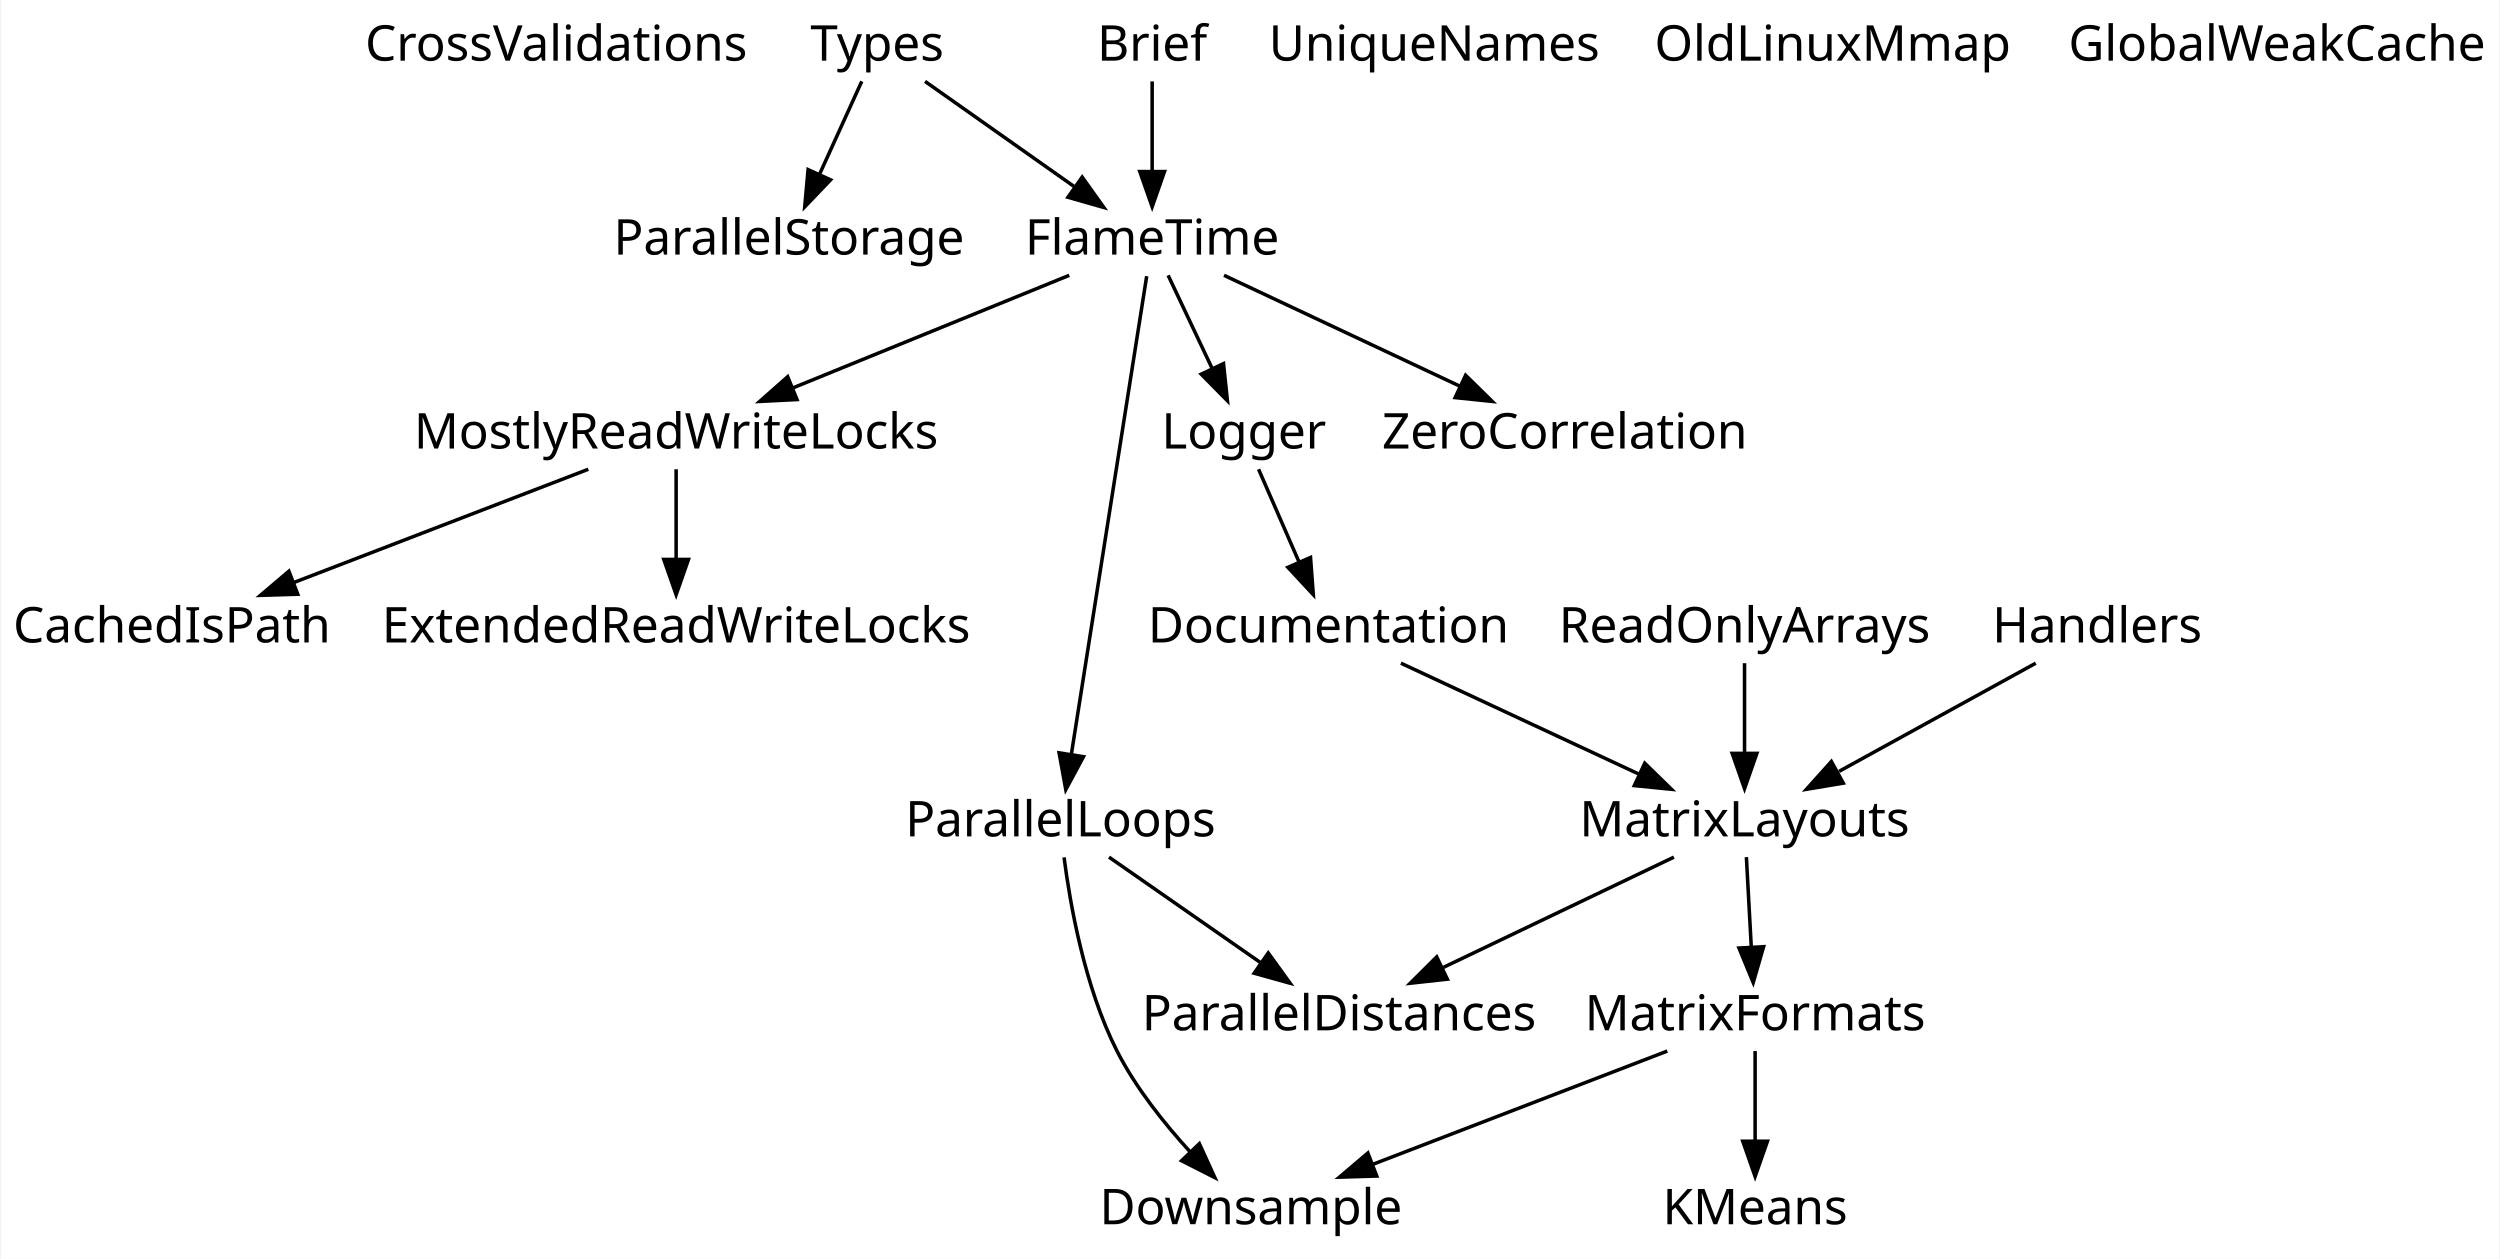
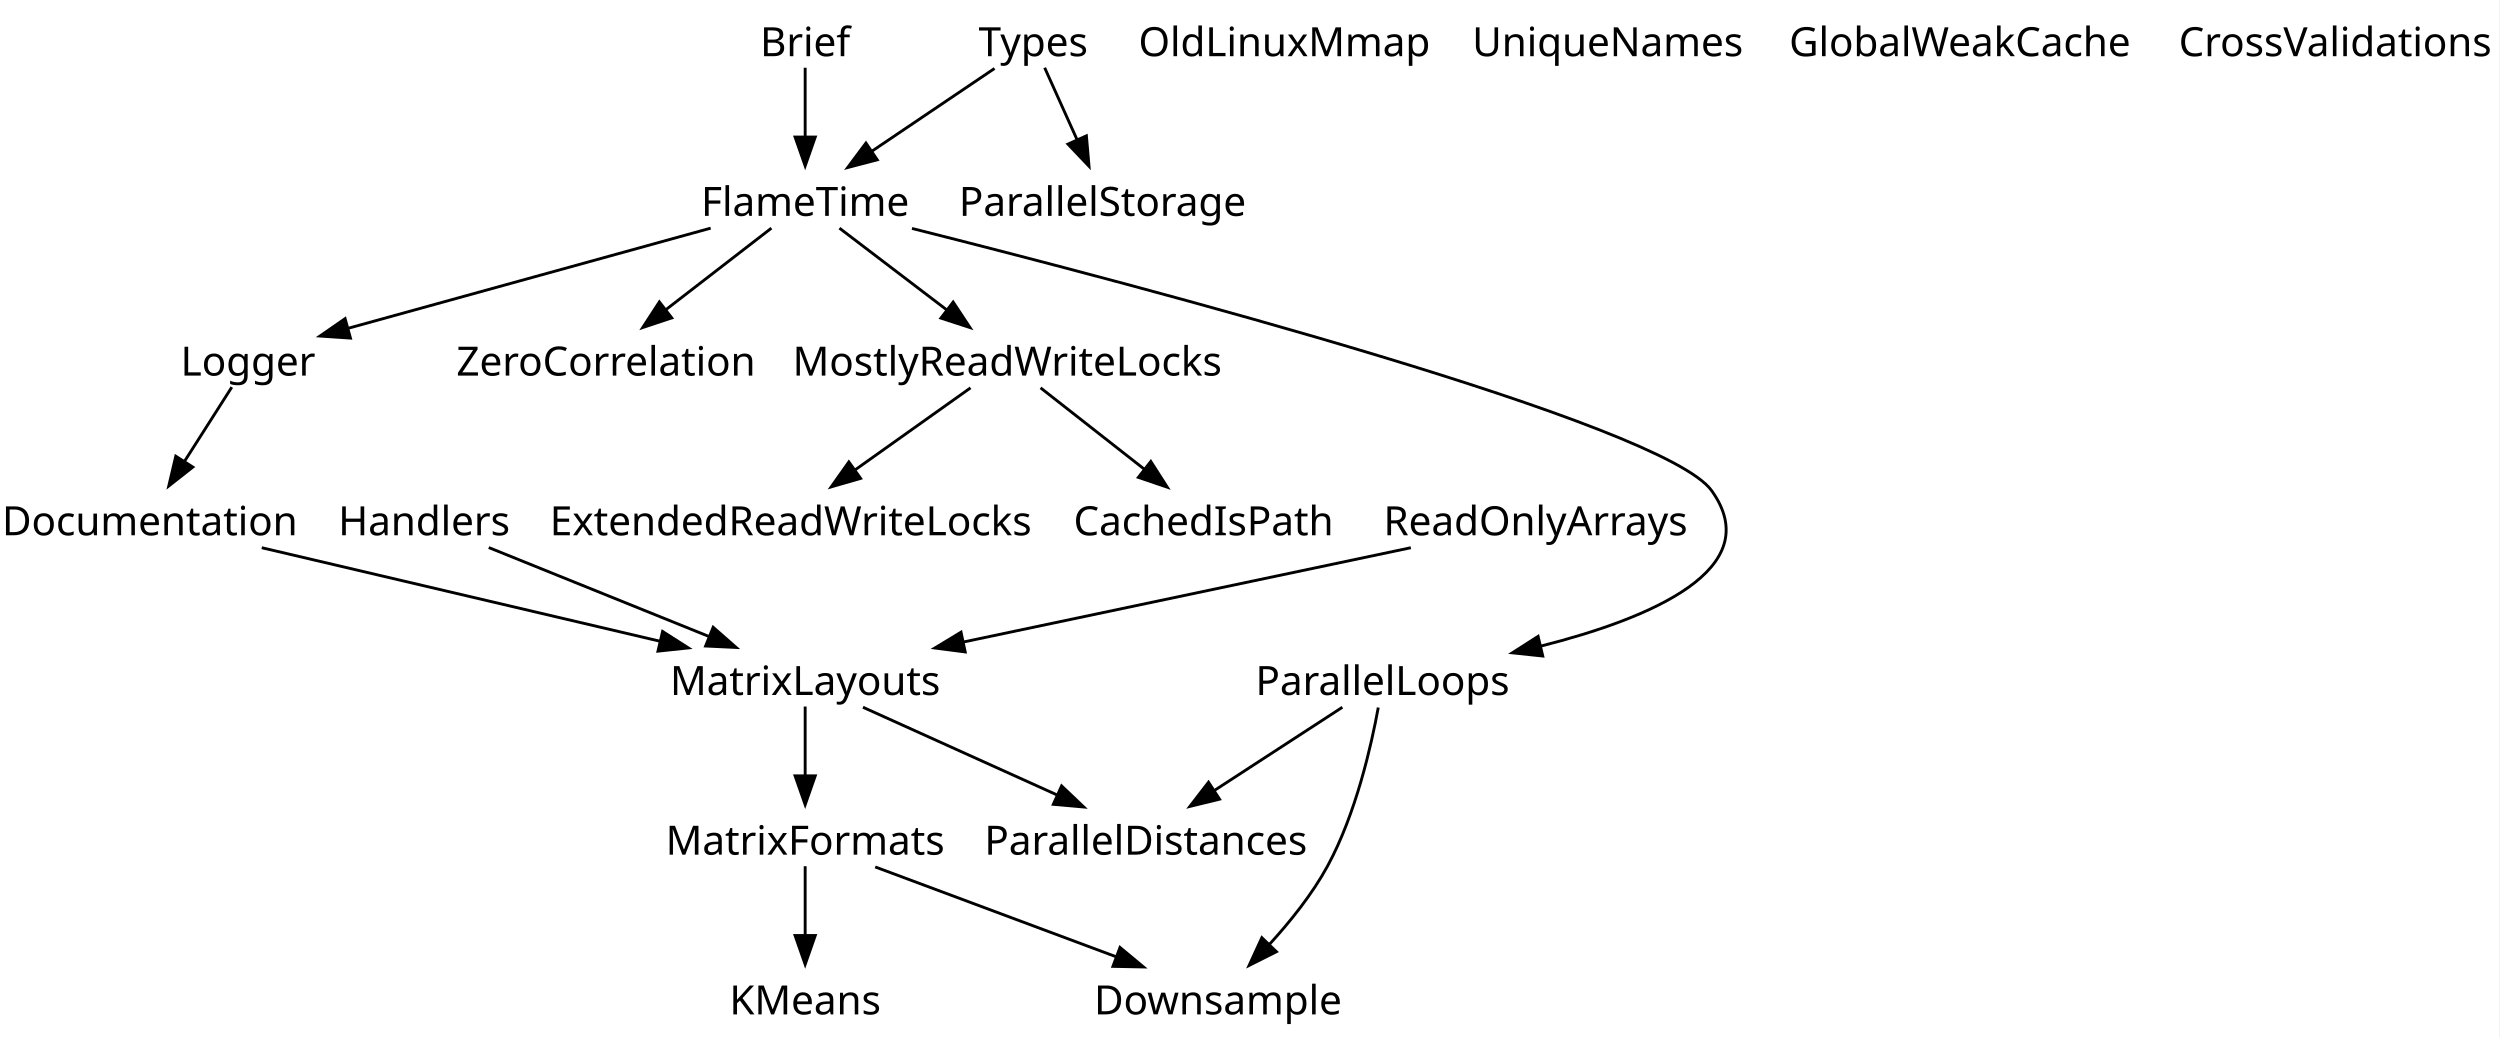
- <svg xmlns="http://www.w3.org/2000/svg" xmlns:xlink="http://www.w3.org/1999/xlink" width="709pt" height="357pt" viewBox="0.00 0.00 708.50 357.00">
-   <g id="graph0" class="graph" transform="scale(1 1) rotate(0) translate(4 353)">
-     <polygon fill="#ffffff" stroke="transparent" points="-4,4 -4,-353 704.5,-353 704.5,4 -4,4" />
+ <svg xmlns="http://www.w3.org/2000/svg" xmlns:xlink="http://www.w3.org/1999/xlink" width="866pt" height="359pt" viewBox="0.00 0.00 866.00 359.00">
+   <g id="graph0" class="graph" transform="scale(1 1) rotate(0) translate(4 355.24)">
+     <polygon fill="white" stroke="none" points="-4,4 -4,-355.24 861.69,-355.24 861.69,4 -4,4" />
    <g id="node1" class="node">
      <g id="a_node1">
-         <a xlink:href="../cross_validations.html" xlink:title="CrossValidations" target="_top">
-           <polygon fill="none" stroke="#ffffff" points="206,-349 101,-349 101,-330 206,-330 206,-349" />
-           <text text-anchor="middle" x="153.5" y="-335.8" font-family="Sans-Serif" font-size="14.00" fill="#000000">CrossValidations</text>
+         <a xlink:href="../extended_read_write_locks.html" xlink:title="ExtendedReadWriteLocks" target="_top">
+           <polygon fill="none" stroke="white" points="350.07,-185.28 189.75,-185.28 189.75,-165.96 350.07,-165.96 350.07,-185.28" />
+           <text xml:space="preserve" text-anchor="middle" x="269.91" y="-169.82" font-family="Sans-Serif" font-size="14.00">ExtendedReadWriteLocks</text>
        </a>
      </g>
    </g>
    <g id="node2" class="node">
      <g id="a_node2">
-         <a xlink:href="../parallel_storage.html" xlink:title="ParallelStorage" target="_top">
-           <polygon fill="none" stroke="#ffffff" points="267.5,-294 171.5,-294 171.5,-275 267.5,-275 267.5,-294" />
-           <text text-anchor="middle" x="219.5" y="-280.8" font-family="Sans-Serif" font-size="14.00" fill="#000000">ParallelStorage</text>
-         </a>
-       </g>
+         <a xlink:href="../mostly_read_write_locks.html" xlink:title="MostlyReadWriteLocks" target="_top">
+           <polygon fill="none" stroke="white" points="416.44,-240.6 273.38,-240.6 273.38,-221.28 416.44,-221.28 416.44,-240.6" />
+           <text xml:space="preserve" text-anchor="middle" x="344.91" y="-225.14" font-family="Sans-Serif" font-size="14.00">MostlyReadWriteLocks</text>
+         </a>
+       </g>
+     </g>
+     <g id="edge1" class="edge">
+       <path fill="none" stroke="black" d="M332.19,-220.89C321.2,-213.08 305.07,-201.61 291.98,-192.31" />
+       <polygon fill="black" stroke="black" points="294.11,-189.53 283.93,-186.59 290.05,-195.23 294.11,-189.53" />
+     </g>
+     <g id="node5" class="node">
+       <g id="a_node5">
+         <a xlink:href="../cached_ispath.html" xlink:title="CachedIsPath" target="_top">
+           <polygon fill="none" stroke="white" points="457.44,-185.28 368.38,-185.28 368.38,-165.96 457.44,-165.96 457.44,-185.28" />
+           <text xml:space="preserve" text-anchor="middle" x="412.91" y="-169.82" font-family="Sans-Serif" font-size="14.00">CachedIsPath</text>
+         </a>
+       </g>
+     </g>
+     <g id="edge3" class="edge">
+       <path fill="none" stroke="black" d="M356.45,-220.89C366.37,-213.11 380.92,-201.7 392.77,-192.41" />
+       <polygon fill="black" stroke="black" points="394.64,-195.39 400.35,-186.47 390.33,-189.88 394.64,-195.39" />
    </g>
    <g id="node3" class="node">
      <g id="a_node3">
-         <a xlink:href="../types.html" xlink:title="Types" target="_top">
-           <polygon fill="none" stroke="#ffffff" points="264.5,-349 224.5,-349 224.5,-330 264.5,-330 264.5,-349" />
-           <text text-anchor="middle" x="244.5" y="-335.8" font-family="Sans-Serif" font-size="14.00" fill="#000000">Types</text>
-         </a>
-       </g>
-     </g>
-     <g id="edge1" class="edge">
-       <path fill="none" stroke="#000000" d="M240.145,-329.92C236.852,-322.675 232.223,-312.49 228.182,-303.601" />
-       <polygon fill="#000000" stroke="#000000" points="231.298,-301.996 223.973,-294.341 224.925,-304.893 231.298,-301.996" />
+         <a xlink:href="../old_linux_mmap.html" xlink:title="OldLinuxMmap" target="_top">
+           <polygon fill="none" stroke="white" points="489.57,-351.24 392.25,-351.24 392.25,-331.92 489.57,-331.92 489.57,-351.24" />
+           <text xml:space="preserve" text-anchor="middle" x="440.91" y="-335.78" font-family="Sans-Serif" font-size="14.00">OldLinuxMmap</text>
+         </a>
+       </g>
+     </g>
+     <g id="node4" class="node">
+       <g id="a_node4">
+         <a xlink:href="../flame_time.html" xlink:title="FlameTime" target="_top">
+           <polygon fill="none" stroke="white" points="311.57,-295.92 238.25,-295.92 238.25,-276.6 311.57,-276.6 311.57,-295.92" />
+           <text xml:space="preserve" text-anchor="middle" x="274.91" y="-280.46" font-family="Sans-Serif" font-size="14.00">FlameTime</text>
+         </a>
+       </g>
+     </g>
+     <g id="edge2" class="edge">
+       <path fill="none" stroke="black" d="M286.78,-276.21C297,-268.43 311.98,-257.02 324.17,-247.73" />
+       <polygon fill="black" stroke="black" points="326.17,-250.61 332.01,-241.77 321.93,-245.04 326.17,-250.61" />
+     </g>
+     <g id="node8" class="node">
+       <g id="a_node8">
+         <a xlink:href="../zero_correlation.html" xlink:title="ZeroCorrelation" target="_top">
+           <polygon fill="none" stroke="white" points="254.94,-240.6 156.87,-240.6 156.87,-221.28 254.94,-221.28 254.94,-240.6" />
+           <text xml:space="preserve" text-anchor="middle" x="205.91" y="-225.14" font-family="Sans-Serif" font-size="14.00">ZeroCorrelation</text>
+         </a>
+       </g>
+     </g>
+     <g id="edge4" class="edge">
+       <path fill="none" stroke="black" d="M263.21,-276.21C253.13,-268.43 238.37,-257.02 226.35,-247.73" />
+       <polygon fill="black" stroke="black" points="228.69,-245.12 218.64,-241.78 224.41,-250.66 228.69,-245.12" />
+     </g>
+     <g id="node15" class="node">
+       <g id="a_node15">
+         <a xlink:href="../parallel_loops.html" xlink:title="ParallelLoops" target="_top">
+           <polygon fill="none" stroke="white" points="517.94,-129.96 431.88,-129.96 431.88,-110.64 517.94,-110.64 517.94,-129.96" />
+           <text xml:space="preserve" text-anchor="middle" x="474.91" y="-114.5" font-family="Sans-Serif" font-size="14.00">ParallelLoops</text>
+         </a>
+       </g>
+     </g>
+     <g id="edge7" class="edge">
+       <path fill="none" stroke="black" d="M311.91,-276.11C391.33,-256.12 572.31,-208.44 588.91,-185.28 608.4,-158.08 567.62,-140.99 529.54,-131.38" />
+       <polygon fill="black" stroke="black" points="530.41,-127.99 519.87,-129.1 528.8,-134.81 530.41,-127.99" />
+     </g>
+     <g id="node18" class="node">
+       <g id="a_node18">
+         <a xlink:href="../logger.html" xlink:title="Logger" target="_top">
+           <polygon fill="none" stroke="white" points="105.07,-240.6 58.75,-240.6 58.75,-221.28 105.07,-221.28 105.07,-240.6" />
+           <text xml:space="preserve" text-anchor="middle" x="81.91" y="-225.14" font-family="Sans-Serif" font-size="14.00">Logger</text>
+         </a>
+       </g>
+     </g>
+     <g id="edge11" class="edge">
+       <path fill="none" stroke="black" d="M242.17,-276.21C207.14,-266.54 151.81,-251.25 116.2,-241.41" />
+       <polygon fill="black" stroke="black" points="117.4,-238.12 106.83,-238.83 115.54,-244.86 117.4,-238.12" />
+     </g>
+     <g id="node6" class="node">
+       <g id="a_node6">
+         <a xlink:href="../read_only_arrays.html" xlink:title="ReadOnlyArrays" target="_top">
+           <polygon fill="none" stroke="white" points="579.94,-185.28 475.88,-185.28 475.88,-165.96 579.94,-165.96 579.94,-185.28" />
+           <text xml:space="preserve" text-anchor="middle" x="527.91" y="-169.82" font-family="Sans-Serif" font-size="14.00">ReadOnlyArrays</text>
+         </a>
+       </g>
    </g>
    <g id="node13" class="node">
      <g id="a_node13">
-         <a xlink:href="../flame_time.html" xlink:title="FlameTime" target="_top">
-           <polygon fill="none" stroke="#ffffff" points="359.5,-294 285.5,-294 285.5,-275 359.5,-275 359.5,-294" />
-           <text text-anchor="middle" x="322.5" y="-280.8" font-family="Sans-Serif" font-size="14.00" fill="#000000">FlameTime</text>
-         </a>
-       </g>
-     </g>
-     <g id="edge17" class="edge">
-       <path fill="none" stroke="#000000" d="M258.087,-329.92C269.759,-321.689 286.81,-309.666 300.438,-300.057" />
-       <polygon fill="#000000" stroke="#000000" points="302.652,-302.778 308.807,-294.155 298.618,-297.057 302.652,-302.778" />
-     </g>
-     <g id="node4" class="node">
-       <g id="a_node4">
+         <a xlink:href="../matrix_layouts.html" xlink:title="MatrixLayouts" target="_top">
+           <polygon fill="none" stroke="white" points="319.44,-129.96 230.37,-129.96 230.37,-110.64 319.44,-110.64 319.44,-129.96" />
+           <text xml:space="preserve" text-anchor="middle" x="274.91" y="-114.5" font-family="Sans-Serif" font-size="14.00">MatrixLayouts</text>
+         </a>
+       </g>
+     </g>
+     <g id="edge15" class="edge">
+       <path fill="none" stroke="black" d="M484.71,-165.51C441.81,-156.47 375.91,-142.59 329.44,-132.79" />
+       <polygon fill="black" stroke="black" points="330.35,-129.41 319.84,-130.77 328.9,-136.26 330.35,-129.41" />
+     </g>
+     <g id="node7" class="node">
+       <g id="a_node7">
+         <a xlink:href="../unique_names.html" xlink:title="UniqueNames" target="_top">
+           <polygon fill="none" stroke="white" points="598.19,-351.24 507.62,-351.24 507.62,-331.92 598.19,-331.92 598.19,-351.24" />
+           <text xml:space="preserve" text-anchor="middle" x="552.91" y="-335.78" font-family="Sans-Serif" font-size="14.00">UniqueNames</text>
+         </a>
+       </g>
+     </g>
+     <g id="node9" class="node">
+       <g id="a_node9">
+         <a xlink:href="../global_weak_cache.html" xlink:title="GlobalWeakCache" target="_top">
+           <polygon fill="none" stroke="white" points="733.69,-351.24 616.12,-351.24 616.12,-331.92 733.69,-331.92 733.69,-351.24" />
+           <text xml:space="preserve" text-anchor="middle" x="674.91" y="-335.78" font-family="Sans-Serif" font-size="14.00">GlobalWeakCache</text>
+         </a>
+       </g>
+     </g>
+     <g id="node10" class="node">
+       <g id="a_node10">
+         <a xlink:href="../parallel_storage.html" xlink:title="ParallelStorage" target="_top">
+           <polygon fill="none" stroke="white" points="426.19,-295.92 329.62,-295.92 329.62,-276.6 426.19,-276.6 426.19,-295.92" />
+           <text xml:space="preserve" text-anchor="middle" x="377.91" y="-280.46" font-family="Sans-Serif" font-size="14.00">ParallelStorage</text>
+         </a>
+       </g>
+     </g>
+     <g id="node11" class="node">
+       <g id="a_node11">
+         <a xlink:href="../types.html" xlink:title="Types" target="_top">
+           <polygon fill="none" stroke="white" points="374.44,-351.24 333.37,-351.24 333.37,-331.92 374.44,-331.92 374.44,-351.24" />
+           <text xml:space="preserve" text-anchor="middle" x="353.91" y="-335.78" font-family="Sans-Serif" font-size="14.00">Types</text>
+         </a>
+       </g>
+     </g>
+     <g id="edge14" class="edge">
+       <path fill="none" stroke="black" d="M340.51,-331.53C328.82,-323.65 311.61,-312.03 297.75,-302.68" />
+       <polygon fill="black" stroke="black" points="299.88,-299.89 289.63,-297.2 295.96,-305.69 299.88,-299.89" />
+     </g>
+     <g id="edge5" class="edge">
+       <path fill="none" stroke="black" d="M357.87,-331.78C360.95,-324.95 365.32,-315.23 369.2,-306.61" />
+       <polygon fill="black" stroke="black" points="372.33,-308.19 373.24,-297.64 365.94,-305.32 372.33,-308.19" />
+     </g>
+     <g id="node12" class="node">
+       <g id="a_node12">
        <a xlink:href="../matrix_formats.html" xlink:title="MatrixFormats" target="_top">
-           <polygon fill="none" stroke="#ffffff" points="539.5,-74 447.5,-74 447.5,-55 539.5,-55 539.5,-74" />
-           <text text-anchor="middle" x="493.5" y="-60.8" font-family="Sans-Serif" font-size="14.00" fill="#000000">MatrixFormats</text>
-         </a>
-       </g>
+           <polygon fill="none" stroke="white" points="320.94,-74.64 228.87,-74.64 228.87,-55.32 320.94,-55.32 320.94,-74.64" />
+           <text xml:space="preserve" text-anchor="middle" x="274.91" y="-59.18" font-family="Sans-Serif" font-size="14.00">MatrixFormats</text>
+         </a>
+       </g>
+     </g>
+     <g id="node17" class="node">
+       <g id="a_node17">
+         <a xlink:href="../kmeans.html" xlink:title="KMeans" target="_top">
+           <polygon fill="none" stroke="white" points="302.19,-19.32 247.62,-19.32 247.62,0 302.19,0 302.19,-19.32" />
+           <text xml:space="preserve" text-anchor="middle" x="274.91" y="-3.86" font-family="Sans-Serif" font-size="14.00">KMeans</text>
+         </a>
+       </g>
+     </g>
+     <g id="edge10" class="edge">
+       <path fill="none" stroke="black" d="M274.91,-55.18C274.91,-48.58 274.91,-39.28 274.91,-30.89" />
+       <polygon fill="black" stroke="black" points="278.41,-31.17 274.91,-21.17 271.41,-31.17 278.41,-31.17" />
+     </g>
+     <g id="node22" class="node">
+       <g id="a_node22">
+         <a xlink:href="../downsample.html" xlink:title="Downsample" target="_top">
+           <polygon fill="none" stroke="white" points="459.44,-19.32 376.38,-19.32 376.38,0 459.44,0 459.44,-19.32" />
+           <text xml:space="preserve" text-anchor="middle" x="417.91" y="-3.86" font-family="Sans-Serif" font-size="14.00">Downsample</text>
+         </a>
+       </g>
+     </g>
+     <g id="edge18" class="edge">
+       <path fill="none" stroke="black" d="M299.17,-54.93C322.18,-46.36 357,-33.37 382.99,-23.68" />
+       <polygon fill="black" stroke="black" points="383.97,-27.05 392.11,-20.28 381.52,-20.49 383.97,-27.05" />
+     </g>
+     <g id="edge6" class="edge">
+       <path fill="none" stroke="black" d="M274.91,-110.5C274.91,-103.9 274.91,-94.6 274.91,-86.21" />
+       <polygon fill="black" stroke="black" points="278.41,-86.49 274.91,-76.49 271.41,-86.49 278.41,-86.49" />
+     </g>
+     <g id="node16" class="node">
+       <g id="a_node16">
+         <a xlink:href="../parallel_distances.html" xlink:title="ParallelDistances" target="_top">
+           <polygon fill="none" stroke="white" points="447.19,-74.64 338.62,-74.64 338.62,-55.32 447.19,-55.32 447.19,-74.64" />
+           <text xml:space="preserve" text-anchor="middle" x="392.91" y="-59.18" font-family="Sans-Serif" font-size="14.00">ParallelDistances</text>
+         </a>
+       </g>
+     </g>
+     <g id="edge8" class="edge">
+       <path fill="none" stroke="black" d="M294.93,-110.25C313.4,-101.91 341.12,-89.38 362.36,-79.78" />
+       <polygon fill="black" stroke="black" points="363.74,-83 371.42,-75.69 360.86,-76.62 363.74,-83" />
    </g>
    <g id="node14" class="node">
      <g id="a_node14">
-         <a xlink:href="../kmeans.html" xlink:title="KMeans" target="_top">
-           <polygon fill="none" stroke="#ffffff" points="521,-19 466,-19 466,0 521,0 521,-19" />
-           <text text-anchor="middle" x="493.5" y="-5.8" font-family="Sans-Serif" font-size="14.00" fill="#000000">KMeans</text>
-         </a>
-       </g>
-     </g>
-     <g id="edge8" class="edge">
-       <path fill="none" stroke="#000000" d="M493.5,-54.92C493.5,-47.908 493.5,-38.144 493.5,-29.465" />
-       <polygon fill="#000000" stroke="#000000" points="497,-29.341 493.5,-19.341 490,-29.341 497,-29.341" />
+         <a xlink:href="../cross_validations.html" xlink:title="CrossValidations" target="_top">
+           <polygon fill="none" stroke="white" points="857.69,-351.24 752.12,-351.24 752.12,-331.92 857.69,-331.92 857.69,-351.24" />
+           <text xml:space="preserve" text-anchor="middle" x="804.91" y="-335.78" font-family="Sans-Serif" font-size="14.00">CrossValidations</text>
+         </a>
+       </g>
+     </g>
+     <g id="edge9" class="edge">
+       <path fill="none" stroke="black" d="M461,-110.25C448.75,-102.29 430.66,-90.52 416.2,-81.12" />
+       <polygon fill="black" stroke="black" points="418.45,-78.41 408.16,-75.89 414.63,-84.28 418.45,-78.41" />
+     </g>
+     <g id="edge19" class="edge">
+       <path fill="none" stroke="black" d="M473.43,-110.15C471.09,-97.3 465.74,-73.45 455.91,-55.32 450.54,-45.41 442.71,-35.73 435.55,-27.92" />
+       <polygon fill="black" stroke="black" points="438.15,-25.57 428.69,-20.81 433.11,-30.43 438.15,-25.57" />
+     </g>
+     <g id="node21" class="node">
+       <g id="a_node21">
+         <a xlink:href="../documentation.html" xlink:title="Documentation" target="_top">
+           <polygon fill="none" stroke="white" points="95.82,-185.28 0,-185.28 0,-165.96 95.82,-165.96 95.82,-185.28" />
+           <text xml:space="preserve" text-anchor="middle" x="47.91" y="-169.82" font-family="Sans-Serif" font-size="14.00">Documentation</text>
+         </a>
+       </g>
+     </g>
+     <g id="edge12" class="edge">
+       <path fill="none" stroke="black" d="M76.3,-221.14C71.79,-214.08 65.32,-203.93 59.7,-195.1" />
+       <polygon fill="black" stroke="black" points="62.79,-193.44 54.46,-186.89 56.89,-197.21 62.79,-193.44" />
+     </g>
+     <g id="node19" class="node">
+       <g id="a_node19">
+         <a xlink:href="../brief.html" xlink:title="Brief" target="_top">
+           <polygon fill="none" stroke="white" points="290.94,-351.24 258.87,-351.24 258.87,-331.92 290.94,-331.92 290.94,-351.24" />
+           <text xml:space="preserve" text-anchor="middle" x="274.91" y="-335.78" font-family="Sans-Serif" font-size="14.00">Brief</text>
+         </a>
+       </g>
+     </g>
+     <g id="edge13" class="edge">
+       <path fill="none" stroke="black" d="M274.91,-331.78C274.91,-325.18 274.91,-315.88 274.91,-307.49" />
+       <polygon fill="black" stroke="black" points="278.41,-307.77 274.91,-297.77 271.41,-307.77 278.41,-307.77" />
    </g>
    <g id="node20" class="node">
      <g id="a_node20">
-         <a xlink:href="../downsample.html" xlink:title="Downsample" target="_top">
-           <polygon fill="none" stroke="#ffffff" points="392,-19 309,-19 309,0 392,0 392,-19" />
-           <text text-anchor="middle" x="350.5" y="-5.8" font-family="Sans-Serif" font-size="14.00" fill="#000000">Downsample</text>
-         </a>
-       </g>
-     </g>
-     <g id="edge14" class="edge">
-       <path fill="none" stroke="#000000" d="M468.591,-54.92C445.46,-46.023 410.805,-32.694 385.012,-22.774" />
-       <polygon fill="#000000" stroke="#000000" points="386.193,-19.478 375.603,-19.155 383.68,-26.012 386.193,-19.478" />
-     </g>
-     <g id="node5" class="node">
-       <g id="a_node5">
-         <a xlink:href="../matrix_layouts.html" xlink:title="MatrixLayouts" target="_top">
-           <polygon fill="none" stroke="#ffffff" points="535,-129 446,-129 446,-110 535,-110 535,-129" />
-           <text text-anchor="middle" x="490.5" y="-115.8" font-family="Sans-Serif" font-size="14.00" fill="#000000">MatrixLayouts</text>
-         </a>
-       </g>
-     </g>
-     <g id="edge2" class="edge">
-       <path fill="none" stroke="#000000" d="M491.023,-109.92C491.405,-102.908 491.938,-93.144 492.411,-84.465" />
-       <polygon fill="#000000" stroke="#000000" points="495.913,-84.517 492.963,-74.341 488.924,-84.135 495.913,-84.517" />
-     </g>
-     <g id="node9" class="node">
-       <g id="a_node9">
-         <a xlink:href="../parallel_distances.html" xlink:title="ParallelDistances" target="_top">
-           <polygon fill="none" stroke="#ffffff" points="429.5,-74 321.5,-74 321.5,-55 429.5,-55 429.5,-74" />
-           <text text-anchor="middle" x="375.5" y="-60.8" font-family="Sans-Serif" font-size="14.00" fill="#000000">ParallelDistances</text>
-         </a>
-       </g>
-     </g>
-     <g id="edge4" class="edge">
-       <path fill="none" stroke="#000000" d="M470.469,-109.92C452.358,-101.258 425.464,-88.396 404.914,-78.567" />
-       <polygon fill="#000000" stroke="#000000" points="406.219,-75.312 395.688,-74.155 403.199,-81.627 406.219,-75.312" />
-     </g>
-     <g id="node6" class="node">
-       <g id="a_node6">
-         <a xlink:href="../cached_ispath.html" xlink:title="CachedIsPath" target="_top">
-           <polygon fill="none" stroke="#ffffff" points="89,-184 0,-184 0,-165 89,-165 89,-184" />
-           <text text-anchor="middle" x="44.5" y="-170.8" font-family="Sans-Serif" font-size="14.00" fill="#000000">CachedIsPath</text>
-         </a>
-       </g>
-     </g>
-     <g id="node7" class="node">
-       <g id="a_node7">
-         <a xlink:href="../mostly_read_write_locks.html" xlink:title="MostlyReadWriteLocks" target="_top">
-           <polygon fill="none" stroke="#ffffff" points="259,-239 116,-239 116,-220 259,-220 259,-239" />
-           <text text-anchor="middle" x="187.5" y="-225.8" font-family="Sans-Serif" font-size="14.00" fill="#000000">MostlyReadWriteLocks</text>
-         </a>
-       </g>
-     </g>
-     <g id="edge3" class="edge">
-       <path fill="none" stroke="#000000" d="M162.591,-219.92C139.46,-211.023 104.805,-197.694 79.012,-187.774" />
-       <polygon fill="#000000" stroke="#000000" points="80.193,-184.478 69.603,-184.155 77.68,-191.012 80.193,-184.478" />
-     </g>
-     <g id="node19" class="node">
-       <g id="a_node19">
-         <a xlink:href="../extended_read_write_locks.html" xlink:title="ExtendedReadWriteLocks" target="_top">
-           <polygon fill="none" stroke="#ffffff" points="268,-184 107,-184 107,-165 268,-165 268,-184" />
-           <text text-anchor="middle" x="187.5" y="-170.8" font-family="Sans-Serif" font-size="14.00" fill="#000000">ExtendedReadWriteLocks</text>
-         </a>
-       </g>
-     </g>
-     <g id="edge13" class="edge">
-       <path fill="none" stroke="#000000" d="M187.5,-219.92C187.5,-212.908 187.5,-203.144 187.5,-194.465" />
-       <polygon fill="#000000" stroke="#000000" points="191,-194.341 187.5,-184.341 184,-194.341 191,-194.341" />
-     </g>
-     <g id="node8" class="node">
-       <g id="a_node8">
-         <a xlink:href="../unique_names.html" xlink:title="UniqueNames" target="_top">
-           <polygon fill="none" stroke="#ffffff" points="448,-349 357,-349 357,-330 448,-330 448,-349" />
-           <text text-anchor="middle" x="402.5" y="-335.8" font-family="Sans-Serif" font-size="14.00" fill="#000000">UniqueNames</text>
-         </a>
-       </g>
-     </g>
-     <g id="node10" class="node">
-       <g id="a_node10">
-         <a xlink:href="../parallel_loops.html" xlink:title="ParallelLoops" target="_top">
-           <polygon fill="none" stroke="#ffffff" points="339.5,-129 253.5,-129 253.5,-110 339.5,-110 339.5,-129" />
-           <text text-anchor="middle" x="296.5" y="-115.8" font-family="Sans-Serif" font-size="14.00" fill="#000000">ParallelLoops</text>
-         </a>
-       </g>
-     </g>
-     <g id="edge5" class="edge">
-       <path fill="none" stroke="#000000" d="M310.261,-109.92C322.083,-101.689 339.353,-89.666 353.155,-80.057" />
-       <polygon fill="#000000" stroke="#000000" points="355.425,-82.741 361.632,-74.155 351.425,-76.996 355.425,-82.741" />
-     </g>
-     <g id="edge15" class="edge">
-       <path fill="none" stroke="#000000" d="M297.519,-109.846C299.196,-96.804 303.313,-73.109 312.5,-55 317.808,-44.537 325.924,-34.37 333.295,-26.31" />
-       <polygon fill="#000000" stroke="#000000" points="335.891,-28.66 340.285,-19.019 330.838,-23.815 335.891,-28.66" />
-     </g>
-     <g id="node11" class="node">
-       <g id="a_node11">
-         <a xlink:href="../documentation.html" xlink:title="Documentation" target="_top">
-           <polygon fill="none" stroke="#ffffff" points="420.5,-184 324.5,-184 324.5,-165 420.5,-165 420.5,-184" />
-           <text text-anchor="middle" x="372.5" y="-170.8" font-family="Sans-Serif" font-size="14.00" fill="#000000">Documentation</text>
-         </a>
-       </g>
-     </g>
-     <g id="edge11" class="edge">
-       <path fill="none" stroke="#000000" d="M393.054,-164.92C411.721,-156.219 439.483,-143.279 460.605,-133.434" />
-       <polygon fill="#000000" stroke="#000000" points="462.2,-136.552 469.786,-129.155 459.243,-130.207 462.2,-136.552" />
-     </g>
-     <g id="node12" class="node">
-       <g id="a_node12">
-         <a xlink:href="../logger.html" xlink:title="Logger" target="_top">
-           <polygon fill="none" stroke="#ffffff" points="372,-239 325,-239 325,-220 372,-220 372,-239" />
-           <text text-anchor="middle" x="348.5" y="-225.8" font-family="Sans-Serif" font-size="14.00" fill="#000000">Logger</text>
-         </a>
-       </g>
-     </g>
-     <g id="edge6" class="edge">
-       <path fill="none" stroke="#000000" d="M352.68,-219.92C355.842,-212.675 360.286,-202.49 364.165,-193.601" />
-       <polygon fill="#000000" stroke="#000000" points="367.414,-194.906 368.206,-184.341 360.998,-192.106 367.414,-194.906" />
-     </g>
-     <g id="edge7" class="edge">
-       <path fill="none" stroke="#000000" d="M298.985,-274.92C277.34,-266.101 245.007,-252.929 220.727,-243.037" />
-       <polygon fill="#000000" stroke="#000000" points="221.78,-239.687 211.199,-239.155 219.139,-246.169 221.78,-239.687" />
-     </g>
-     <g id="edge9" class="edge">
-       <path fill="none" stroke="#000000" d="M320.951,-274.673C316.769,-248.129 305.184,-174.609 299.595,-139.14" />
-       <polygon fill="#000000" stroke="#000000" points="303.022,-138.403 298.008,-129.069 296.107,-139.492 303.022,-138.403" />
+         <a xlink:href="../handlers.html" xlink:title="Handlers" target="_top">
+           <polygon fill="none" stroke="white" points="172.07,-185.28 113.75,-185.28 113.75,-165.96 172.07,-165.96 172.07,-185.28" />
+           <text xml:space="preserve" text-anchor="middle" x="142.91" y="-169.82" font-family="Sans-Serif" font-size="14.00">Handlers</text>
+         </a>
+       </g>
+     </g>
+     <g id="edge17" class="edge">
+       <path fill="none" stroke="black" d="M165.3,-165.57C186.35,-157.07 218.11,-144.24 242.03,-134.58" />
+       <polygon fill="black" stroke="black" points="243.04,-137.95 251,-130.96 240.42,-131.46 243.04,-137.95" />
    </g>
    <g id="edge16" class="edge">
-       <path fill="none" stroke="#000000" d="M327.029,-274.92C330.454,-267.675 335.268,-257.49 339.47,-248.601" />
-       <polygon fill="#000000" stroke="#000000" points="342.738,-249.877 343.848,-239.341 336.41,-246.886 342.738,-249.877" />
-     </g>
-     <g id="node22" class="node">
-       <g id="a_node22">
-         <a xlink:href="../zero_correlation.html" xlink:title="ZeroCorrelation" target="_top">
-           <polygon fill="none" stroke="#ffffff" points="488.5,-239 390.5,-239 390.5,-220 488.5,-220 488.5,-239" />
-           <text text-anchor="middle" x="439.5" y="-225.8" font-family="Sans-Serif" font-size="14.00" fill="#000000">ZeroCorrelation</text>
-         </a>
-       </g>
-     </g>
-     <g id="edge19" class="edge">
-       <path fill="none" stroke="#000000" d="M342.88,-274.92C361.389,-266.219 388.915,-253.279 409.858,-243.434" />
-       <polygon fill="#000000" stroke="#000000" points="411.4,-246.577 418.961,-239.155 408.422,-240.242 411.4,-246.577" />
-     </g>
-     <g id="node15" class="node">
-       <g id="a_node15">
-         <a xlink:href="../read_only_arrays.html" xlink:title="ReadOnlyArrays" target="_top">
-           <polygon fill="none" stroke="#ffffff" points="542.5,-184 438.5,-184 438.5,-165 542.5,-165 542.5,-184" />
-           <text text-anchor="middle" x="490.5" y="-170.8" font-family="Sans-Serif" font-size="14.00" fill="#000000">ReadOnlyArrays</text>
-         </a>
-       </g>
-     </g>
-     <g id="edge12" class="edge">
-       <path fill="none" stroke="#000000" d="M490.5,-164.92C490.5,-157.908 490.5,-148.144 490.5,-139.465" />
-       <polygon fill="#000000" stroke="#000000" points="494,-139.341 490.5,-129.341 487,-139.341 494,-139.341" />
-     </g>
-     <g id="node16" class="node">
-       <g id="a_node16">
-         <a xlink:href="../old_linux_mmap.html" xlink:title="OldLinuxMmap" target="_top">
-           <polygon fill="none" stroke="#ffffff" points="564.5,-349 466.5,-349 466.5,-330 564.5,-330 564.5,-349" />
-           <text text-anchor="middle" x="515.5" y="-335.8" font-family="Sans-Serif" font-size="14.00" fill="#000000">OldLinuxMmap</text>
-         </a>
-       </g>
-     </g>
-     <g id="node17" class="node">
-       <g id="a_node17">
-         <a xlink:href="../handlers.html" xlink:title="Handlers" target="_top">
-           <polygon fill="none" stroke="#ffffff" points="620,-184 561,-184 561,-165 620,-165 620,-184" />
-           <text text-anchor="middle" x="590.5" y="-170.8" font-family="Sans-Serif" font-size="14.00" fill="#000000">Handlers</text>
-         </a>
-       </g>
-     </g>
-     <g id="edge10" class="edge">
-       <path fill="none" stroke="#000000" d="M573.081,-164.92C557.689,-156.454 535.001,-143.976 517.298,-134.239" />
-       <polygon fill="#000000" stroke="#000000" points="518.504,-130.907 508.055,-129.155 515.13,-137.041 518.504,-130.907" />
-     </g>
-     <g id="node18" class="node">
-       <g id="a_node18">
-         <a xlink:href="../global_weak_cache.html" xlink:title="GlobalWeakCache" target="_top">
-           <polygon fill="none" stroke="#ffffff" points="700.5,-349 582.5,-349 582.5,-330 700.5,-330 700.5,-349" />
-           <text text-anchor="middle" x="641.5" y="-335.8" font-family="Sans-Serif" font-size="14.00" fill="#000000">GlobalWeakCache</text>
-         </a>
-       </g>
-     </g>
-     <g id="node21" class="node">
-       <g id="a_node21">
-         <a xlink:href="../brief.html" xlink:title="Brief" target="_top">
-           <polygon fill="none" stroke="#ffffff" points="338.5,-349 306.5,-349 306.5,-330 338.5,-330 338.5,-349" />
-           <text text-anchor="middle" x="322.5" y="-335.8" font-family="Sans-Serif" font-size="14.00" fill="#000000">Brief</text>
-         </a>
-       </g>
-     </g>
-     <g id="edge18" class="edge">
-       <path fill="none" stroke="#000000" d="M322.5,-329.92C322.5,-322.908 322.5,-313.144 322.5,-304.465" />
-       <polygon fill="#000000" stroke="#000000" points="326,-304.341 322.5,-294.341 319,-304.341 326,-304.341" />
+       <path fill="none" stroke="black" d="M86.67,-165.51C124.84,-156.55 183.29,-142.82 224.93,-133.04" />
+       <polygon fill="black" stroke="black" points="225.52,-136.5 234.45,-130.8 223.92,-129.68 225.52,-136.5" />
    </g>
  </g>
</svg>
